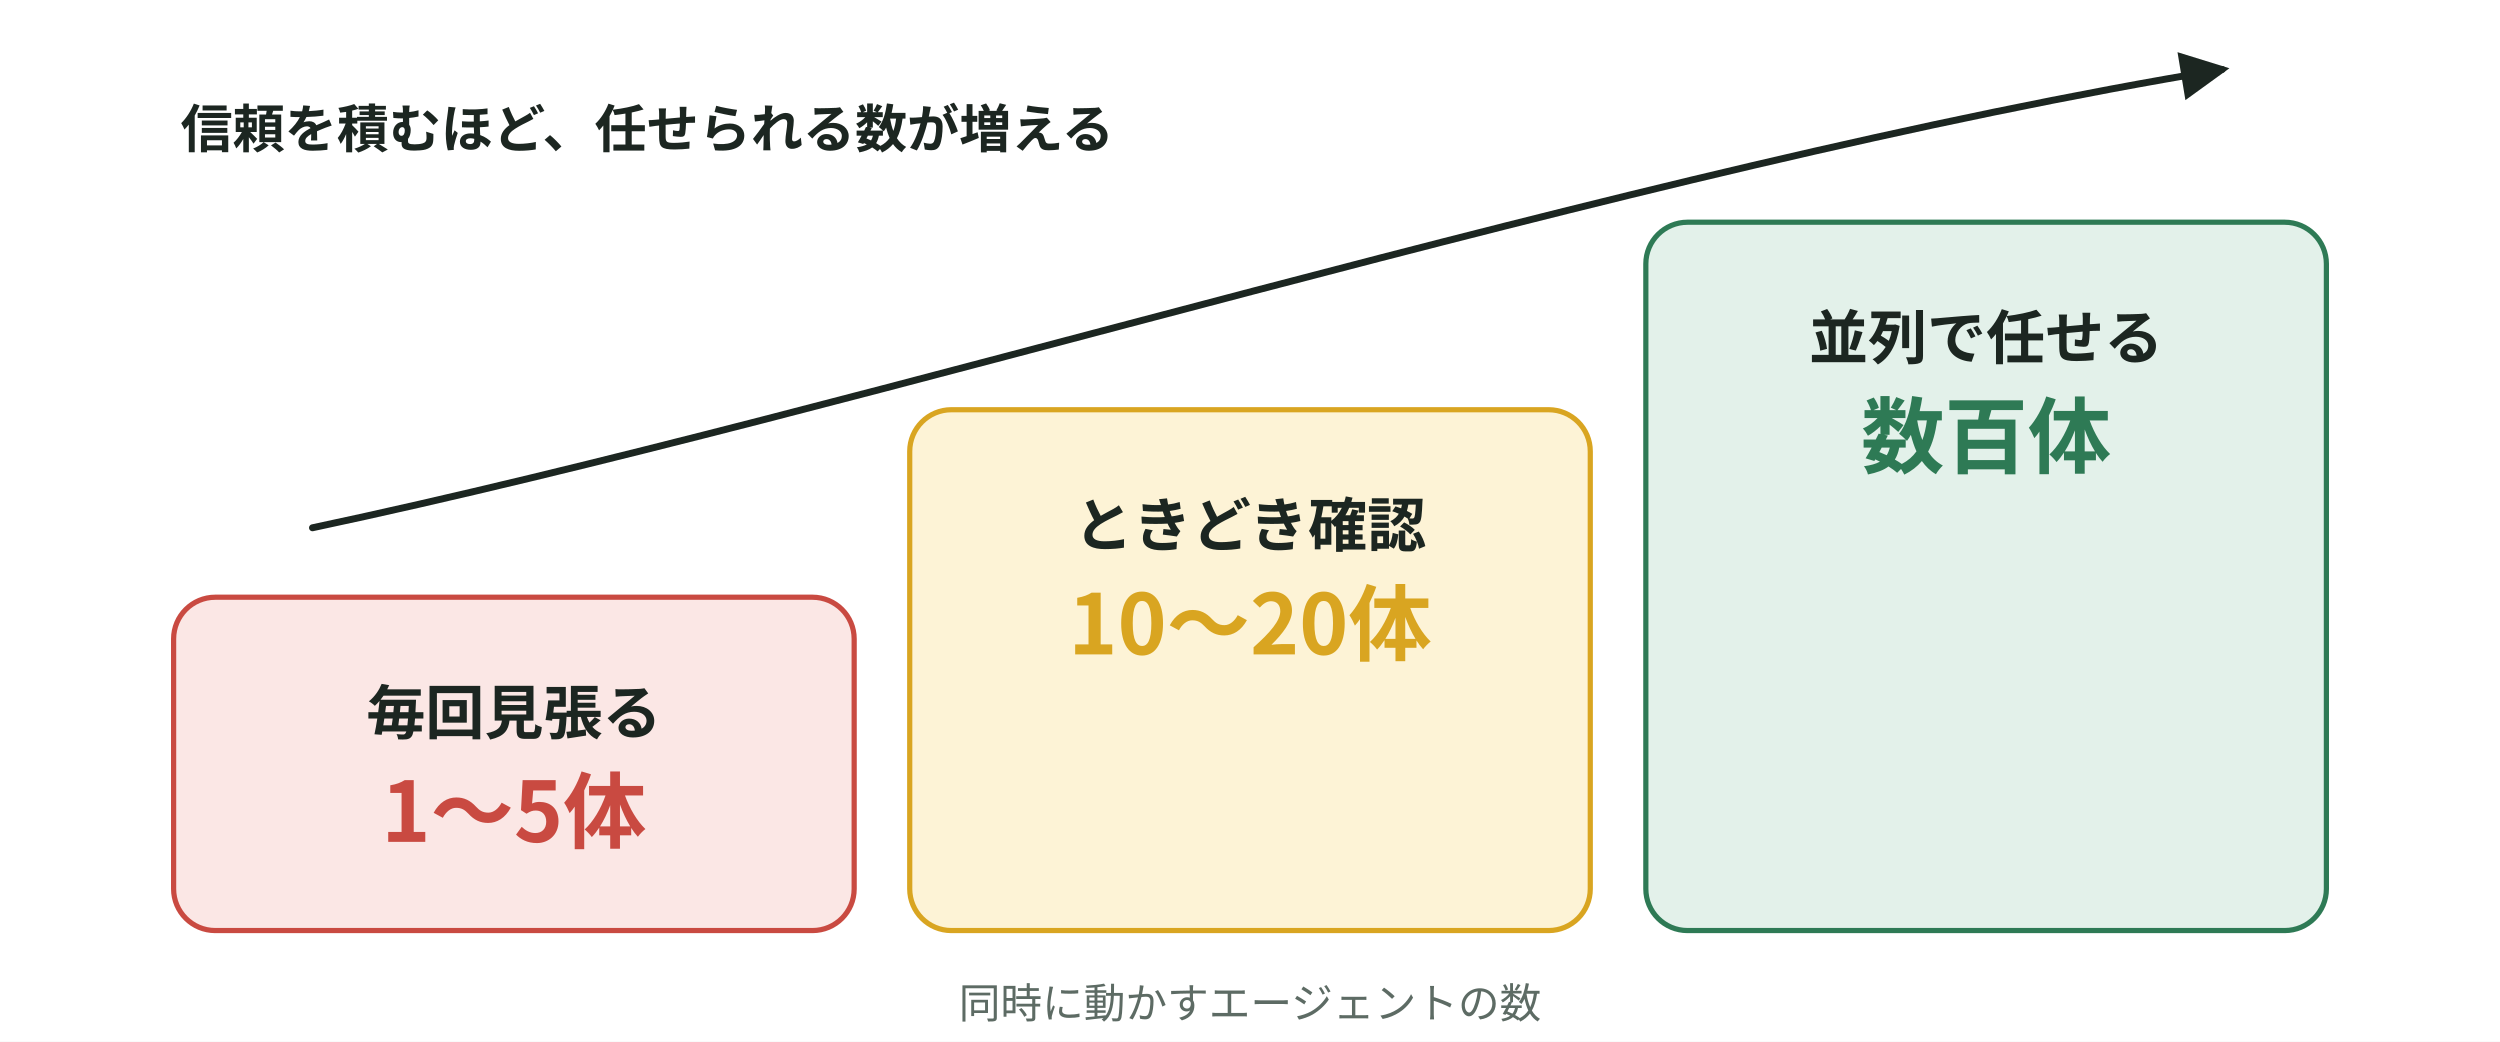
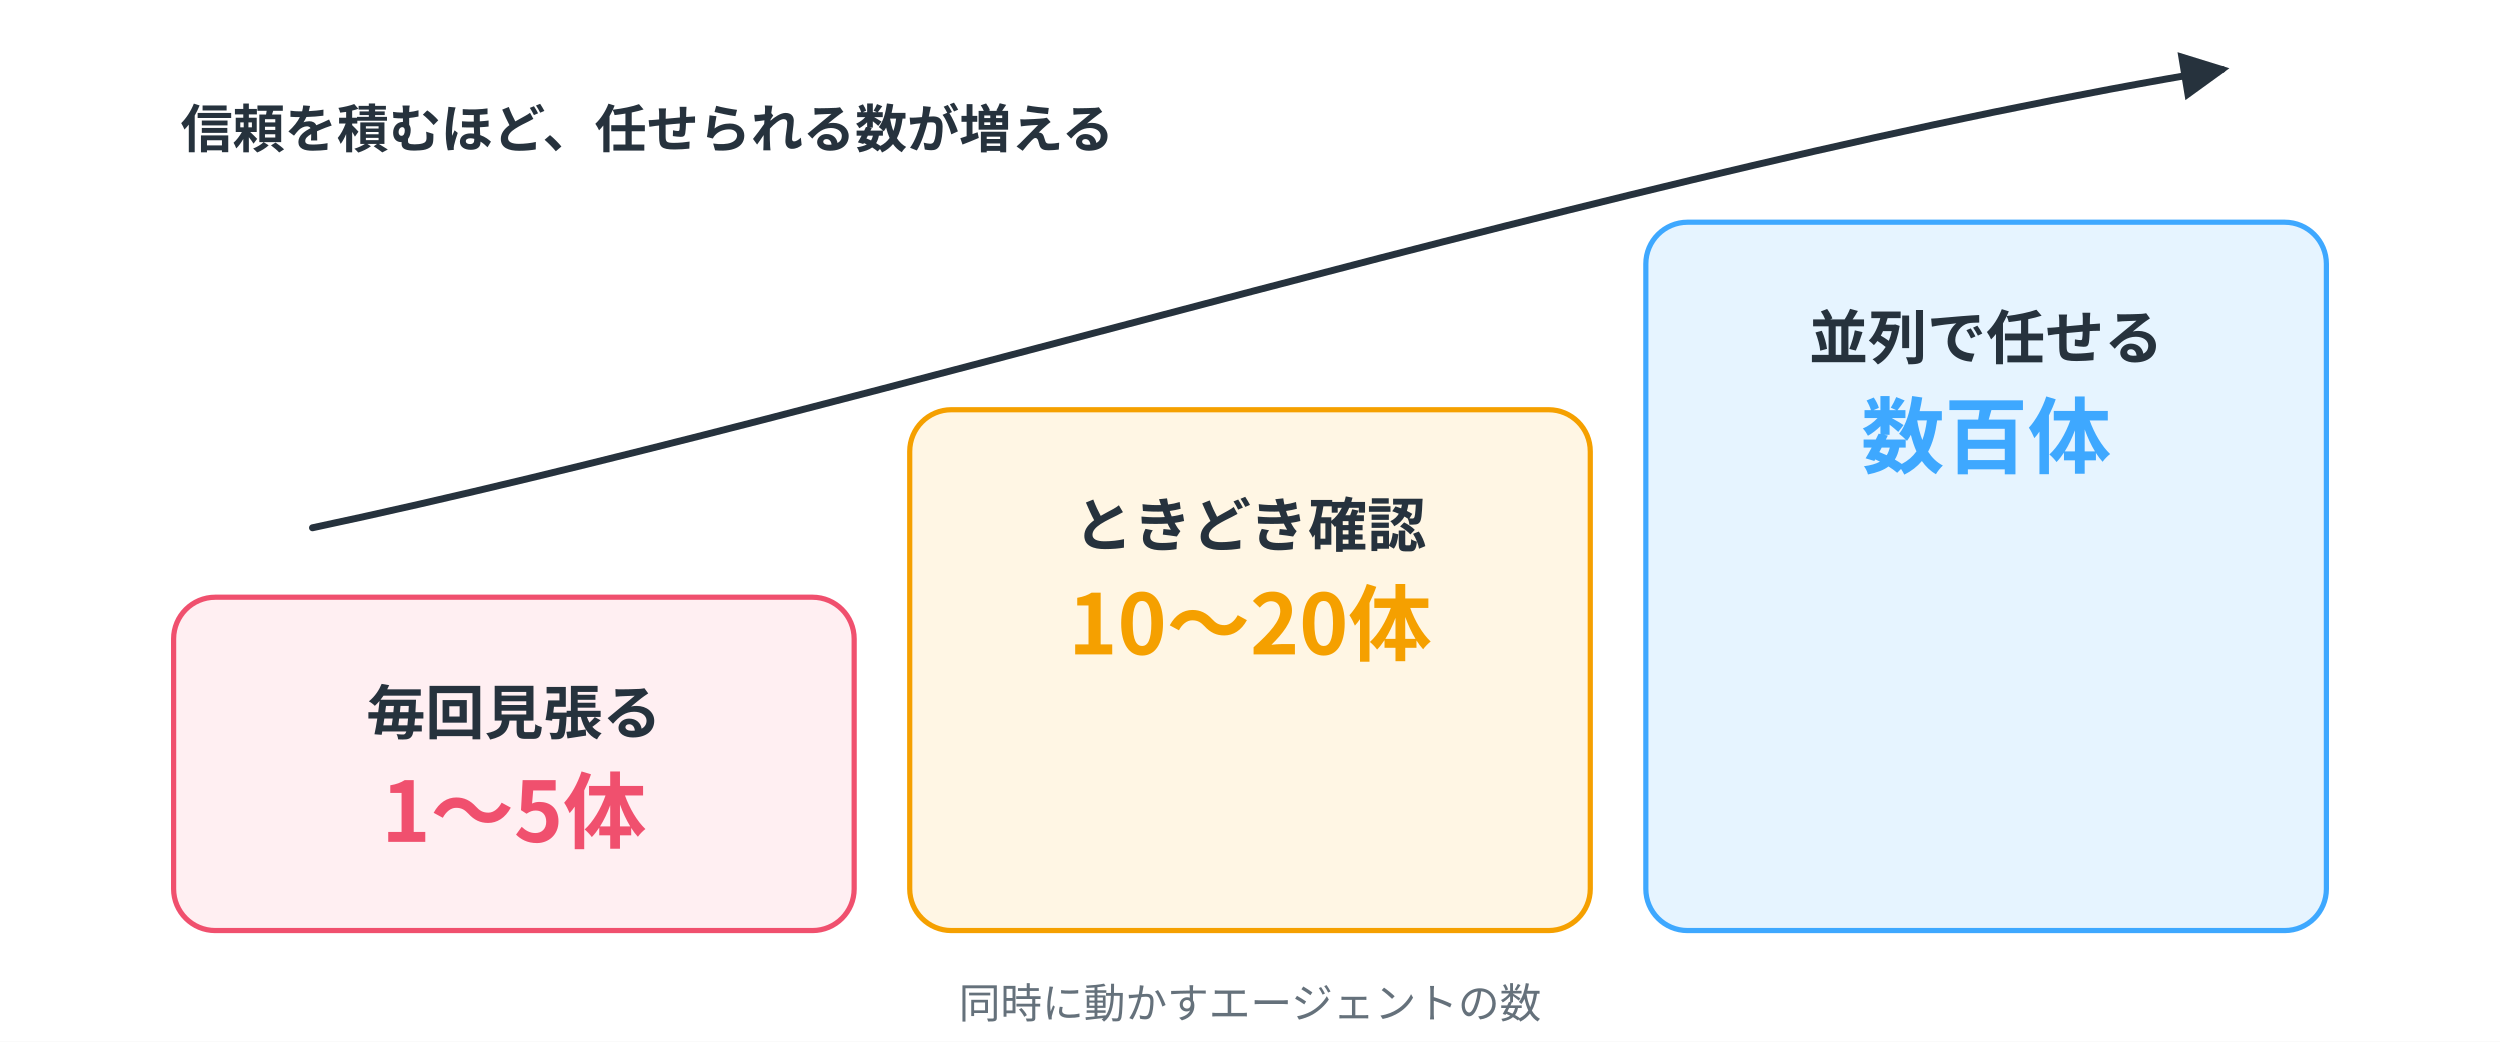
<svg xmlns="http://www.w3.org/2000/svg" width="720" height="300" viewBox="0 0 720 300" font-family="'Noto Sans CJK JP','Noto Sans JP','Hiragino Sans','Hiragino Kaku Gothic ProN','Yu Gothic',sans-serif">
  <defs>
-     <marker id="m1c2621" viewBox="0 0 10 10" refX="8.5" refY="5" markerWidth="7" markerHeight="7" orient="auto-start-reverse">
-       <path d="M0,0 L10,5 L0,10 z" fill="#1c2621" />
+     <marker id="m26323d" viewBox="0 0 10 10" refX="8.5" refY="5" markerWidth="7" markerHeight="7" orient="auto-start-reverse">
+       <path d="M0,0 L10,5 L0,10 z" fill="#26323d" />
    </marker>
  </defs>
  <rect width="720" height="300" fill="#ffffff" />
-   <rect x="50.0" y="172" width="196" height="96" rx="12" fill="#fbe7e5" stroke="#c94a41" stroke-width="1.5" />
-   <text x="148.0" y="204" font-size="17" font-weight="700" fill="#1c2621" text-anchor="middle" dominant-baseline="central">毎回見張る</text>
-   <text x="148.0" y="232" font-size="24" font-weight="700" fill="#c94a41" text-anchor="middle" dominant-baseline="central">1〜5体</text>
-   <rect x="262.0" y="118" width="196" height="150" rx="12" fill="#fdf3d6" stroke="#d9a521" stroke-width="1.5" />
-   <text x="360.0" y="150" font-size="17" font-weight="700" fill="#1c2621" text-anchor="middle" dominant-baseline="central">ときどき確認</text>
-   <text x="360.0" y="178" font-size="24" font-weight="700" fill="#d9a521" text-anchor="middle" dominant-baseline="central">10〜20体</text>
-   <rect x="474.0" y="64" width="196" height="204" rx="12" fill="#e3f1ea" stroke="#2e7a55" stroke-width="1.5" />
-   <text x="572.0" y="96" font-size="17" font-weight="700" fill="#1c2621" text-anchor="middle" dominant-baseline="central">並列で任せる</text>
-   <text x="572.0" y="124" font-size="24" font-weight="700" fill="#2e7a55" text-anchor="middle" dominant-baseline="central">数百体</text>
-   <path d="M90.0,152 C250.0,118 470.0,48 640.0,20" fill="none" stroke="#1c2621" stroke-width="2" marker-end="url(#m1c2621)" stroke-linecap="round" stroke-linejoin="round" />
-   <text x="52" y="36" font-size="15" font-weight="700" fill="#1c2621" text-anchor="start" dominant-baseline="central">信頼を積むほど、任せられる数が増える</text>
-   <text x="360.0" y="288" font-size="12" font-weight="400" fill="#5d6b64" text-anchor="middle" dominant-baseline="central">同時に動かすエージェントの数</text>
+   <rect x="50.0" y="172" width="196" height="96" rx="12" fill="#ffeff2" stroke="#f0506e" stroke-width="1.5" />
+   <text x="148.0" y="204" font-size="17" font-weight="700" fill="#26323d" text-anchor="middle" dominant-baseline="central">毎回見張る</text>
+   <text x="148.0" y="232" font-size="24" font-weight="700" fill="#f0506e" text-anchor="middle" dominant-baseline="central">1〜5体</text>
+   <rect x="262.0" y="118" width="196" height="150" rx="12" fill="#fff6e4" stroke="#f5a000" stroke-width="1.5" />
+   <text x="360.0" y="150" font-size="17" font-weight="700" fill="#26323d" text-anchor="middle" dominant-baseline="central">ときどき確認</text>
+   <text x="360.0" y="178" font-size="24" font-weight="700" fill="#f5a000" text-anchor="middle" dominant-baseline="central">10〜20体</text>
+   <rect x="474.0" y="64" width="196" height="204" rx="12" fill="#e6f4ff" stroke="#3ea8ff" stroke-width="1.5" />
+   <text x="572.0" y="96" font-size="17" font-weight="700" fill="#26323d" text-anchor="middle" dominant-baseline="central">並列で任せる</text>
+   <text x="572.0" y="124" font-size="24" font-weight="700" fill="#3ea8ff" text-anchor="middle" dominant-baseline="central">数百体</text>
+   <path d="M90.0,152 C250.0,118 470.0,48 640.0,20" fill="none" stroke="#26323d" stroke-width="2" marker-end="url(#m26323d)" stroke-linecap="round" stroke-linejoin="round" />
+   <text x="52" y="36" font-size="15" font-weight="700" fill="#26323d" text-anchor="start" dominant-baseline="central">信頼を積むほど、任せられる数が増える</text>
+   <text x="360.0" y="288" font-size="12" font-weight="400" fill="#65717b" text-anchor="middle" dominant-baseline="central">同時に動かすエージェントの数</text>
</svg>
